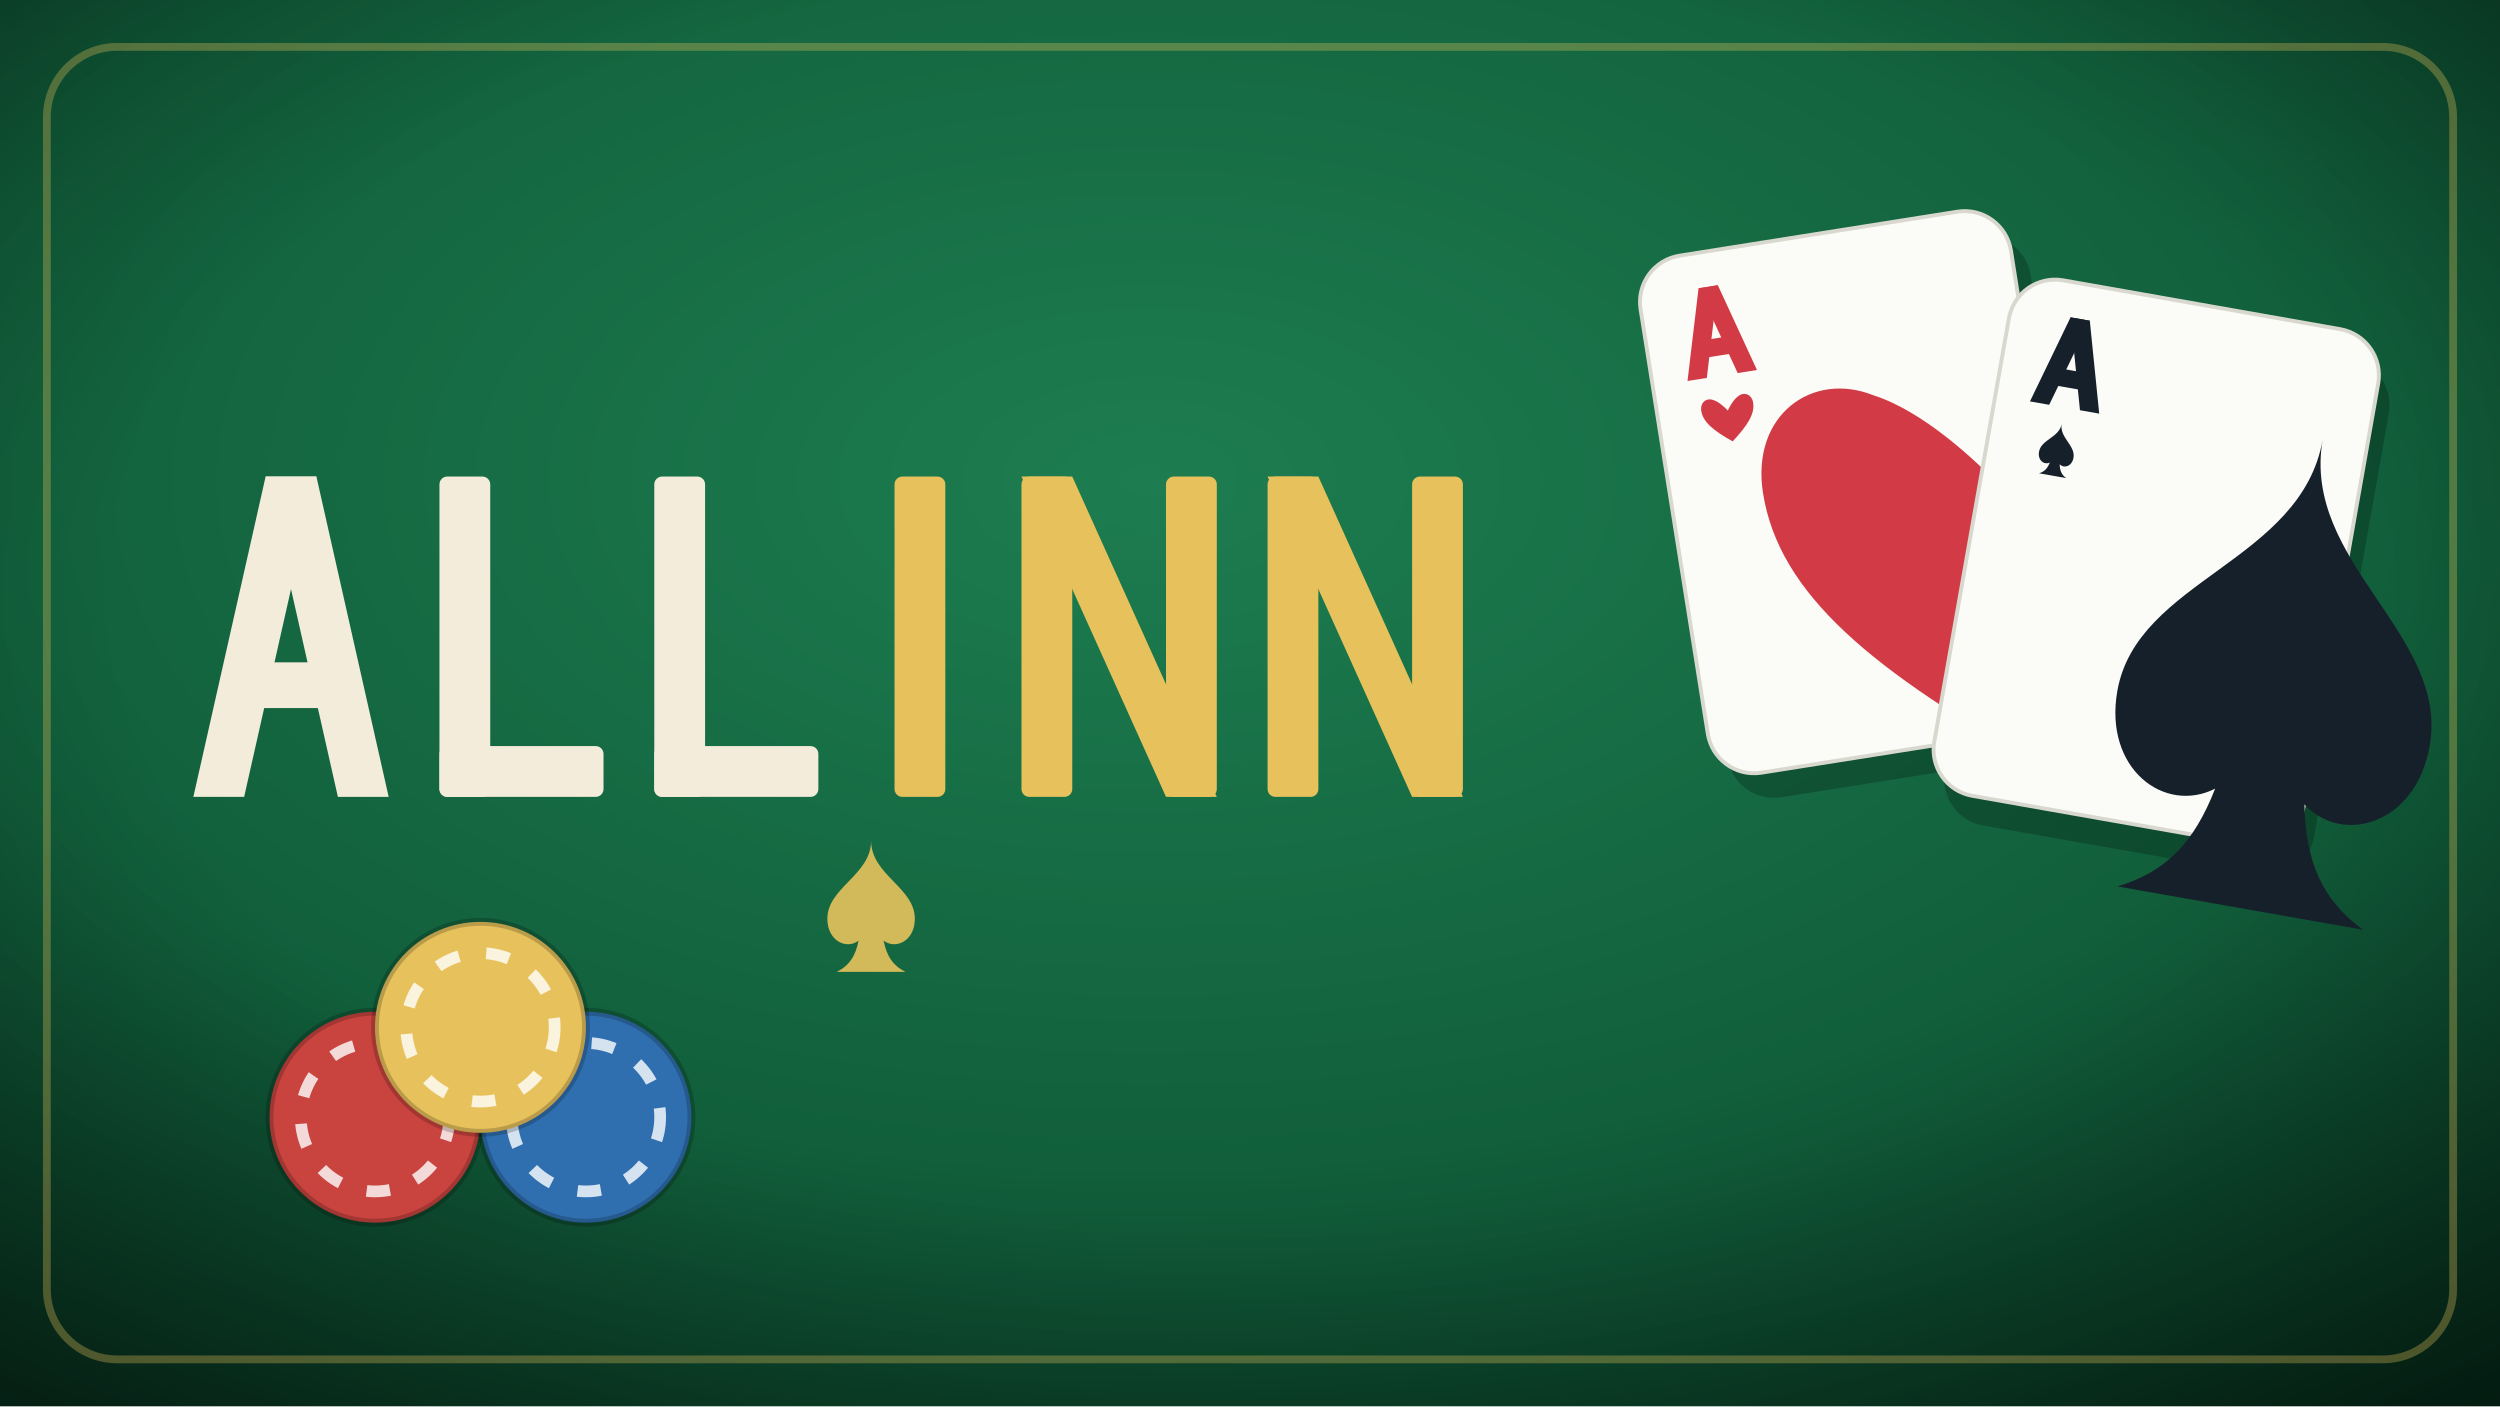
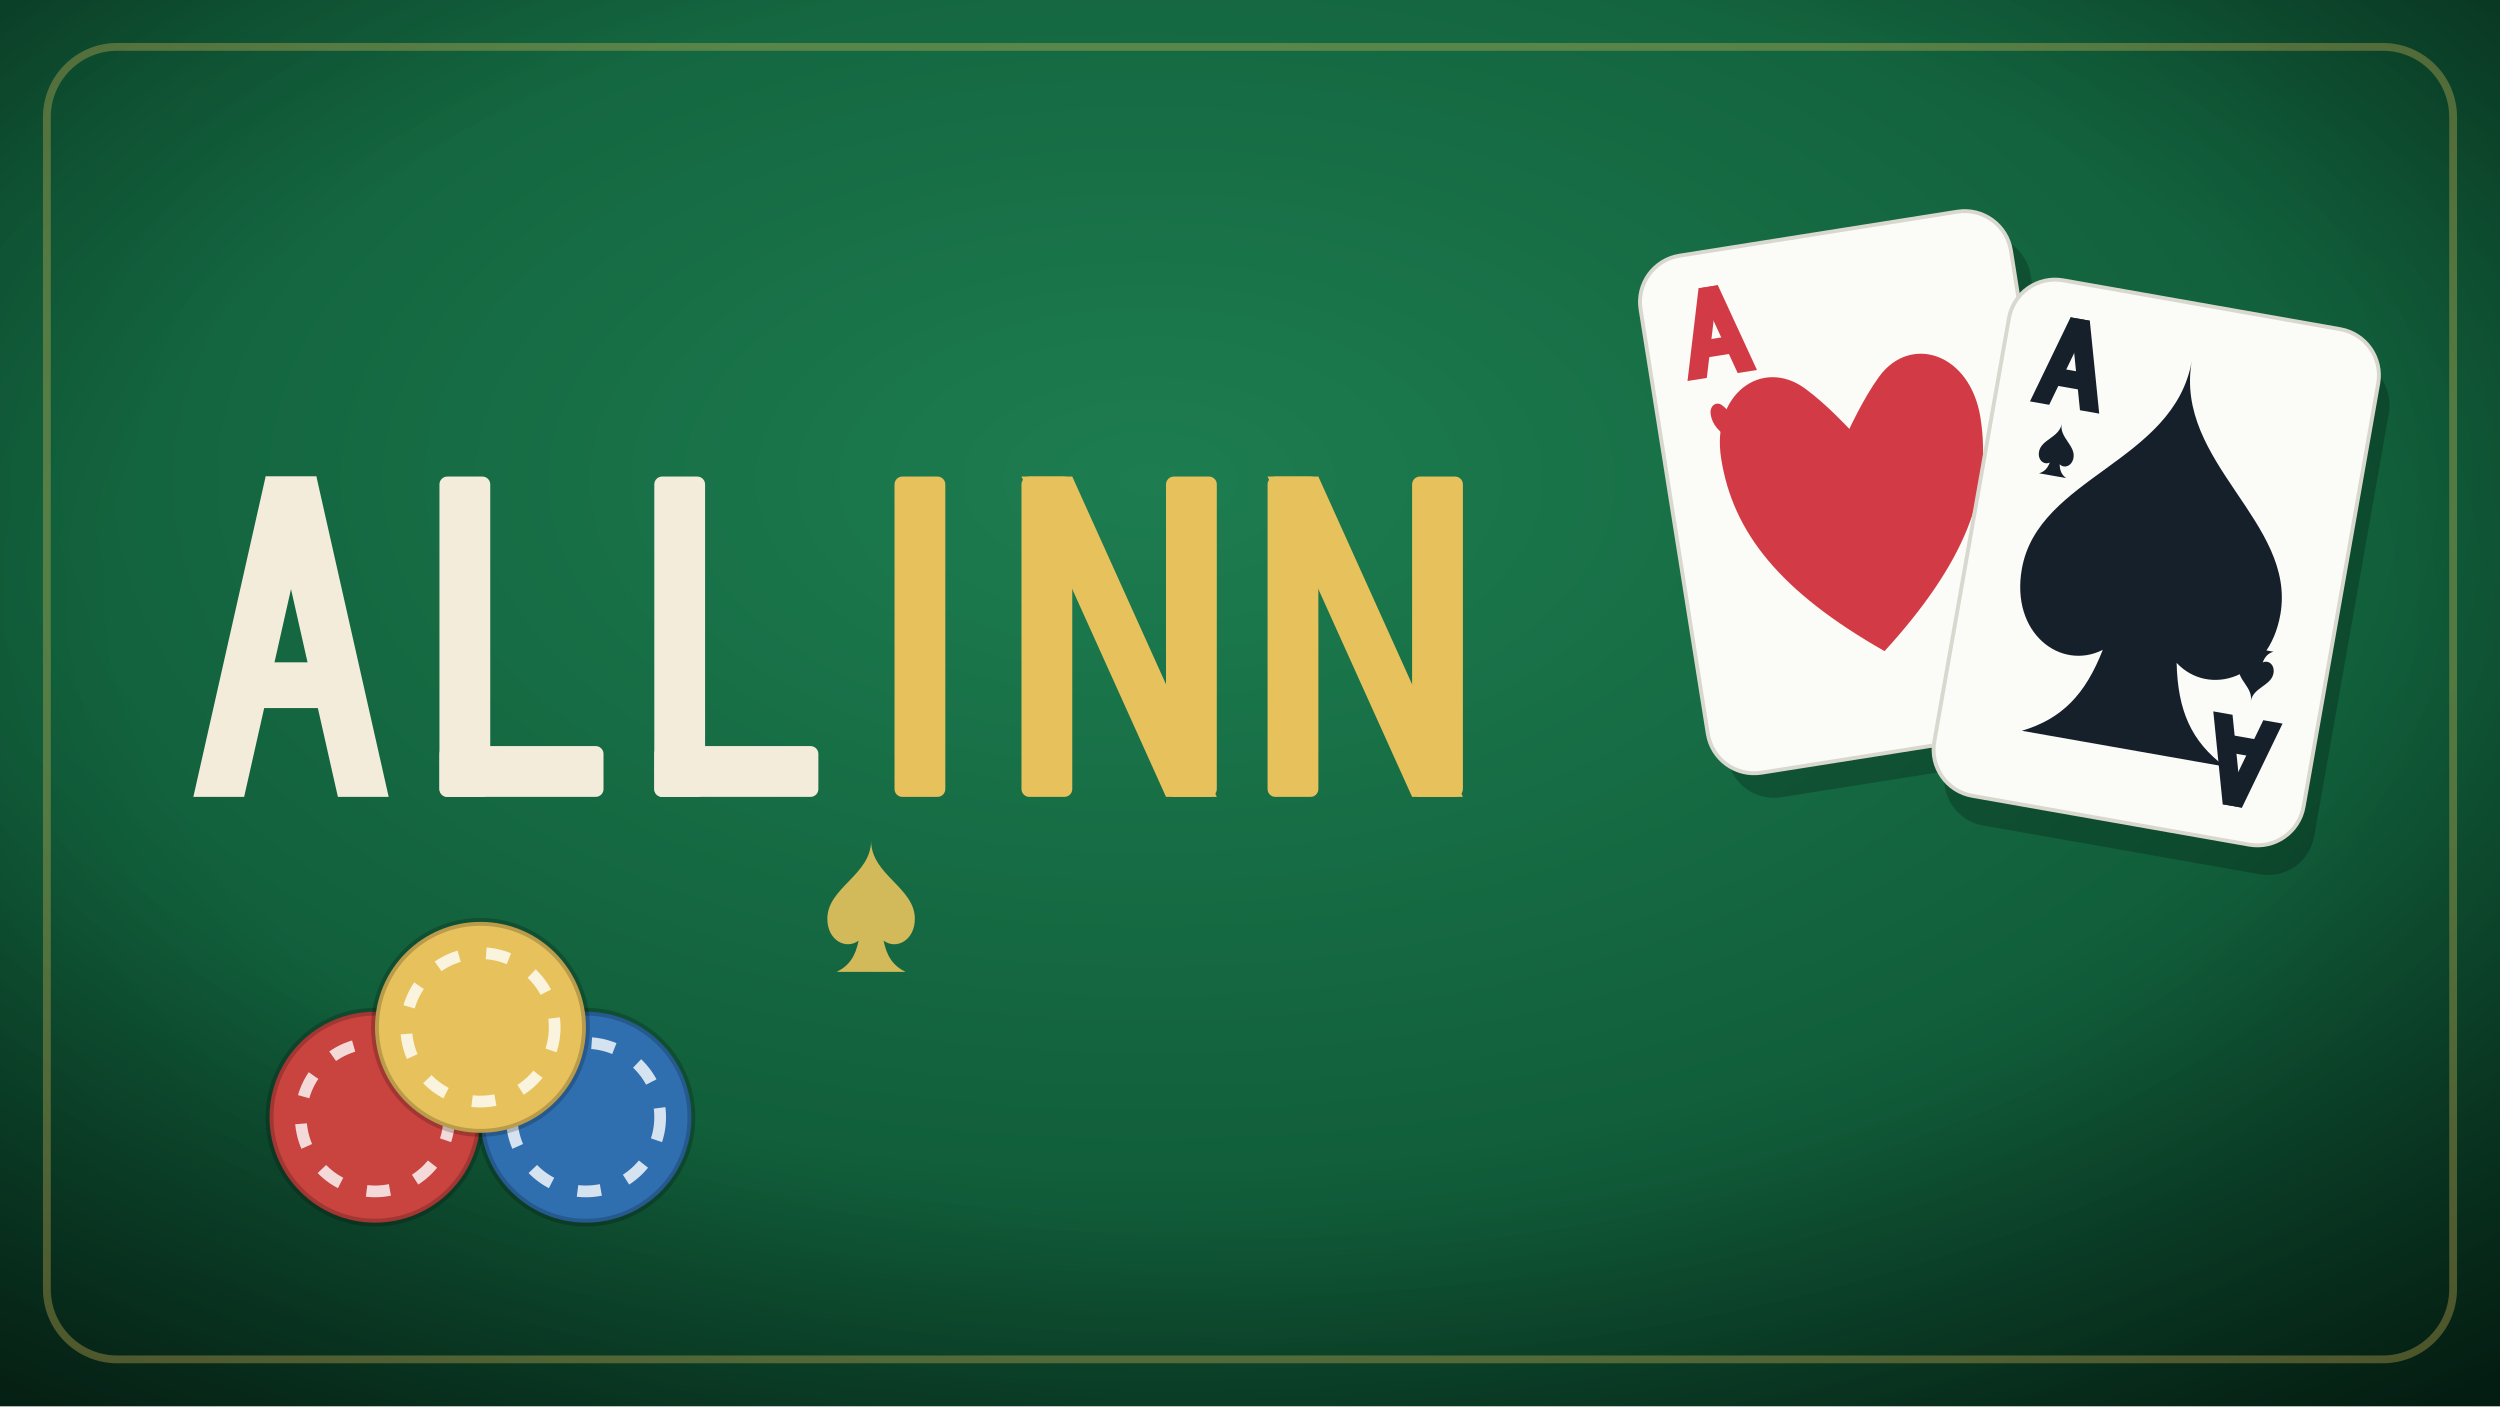
<svg xmlns="http://www.w3.org/2000/svg" width="640" height="360" viewBox="0 0 640 360">
  <defs>
    <radialGradient id="felt" cx="46%" cy="34%" r="85%">
      <stop offset="0%" stop-color="#1d7d50" />
      <stop offset="58%" stop-color="#115f3b" />
      <stop offset="100%" stop-color="#072d1c" />
    </radialGradient>
    <radialGradient id="vig" cx="50%" cy="42%" r="75%">
      <stop offset="60%" stop-color="#000000" stop-opacity="0" />
      <stop offset="100%" stop-color="#000000" stop-opacity="0.38" />
    </radialGradient>
  </defs>
  <rect width="640" height="360" fill="url(#felt)" />
  <rect width="640" height="360" fill="url(#vig)" />
  <rect x="12" y="12" width="616" height="336" rx="18" fill="none" stroke="#e7c25c" stroke-opacity="0.32" stroke-width="2" />
  <g transform="translate(476,126) rotate(-9)">
    <rect x="-44" y="-60" width="96" height="134" rx="12" fill="#000000" fill-opacity="0.22" />
    <rect x="-48" y="-67" width="96" height="134" rx="12" fill="#fbfbf7" stroke="#d8d8cf" />
    <polygon points="-32.5,-58 -27.5,-58 -34,-35 -39,-35" fill="#d23b46" />
    <polygon points="-32.5,-58 -27.5,-58 -21,-35 -26,-35" fill="#d23b46" />
    <rect x="-35.4" y="-44.66" width="10.8" height="4.5" rx="2" fill="#d23b46" />
    <g transform="translate(-38,-32) scale(0.16)">
-       <path d="M50 88 C22 66 8 50 8 32 C8 18 20 12 30 18 C38 22 46 32 50 38 C54 32 62 22 70 18 C80 12 92 18 92 32 C92 50 78 66 50 88 Z" fill="#d23b46" />
+       <path d="M50 86 C30 70 22 56 22 40 C22 26 34 20 42 28 C46 32 50 38 50 38 C50 38 54 32 58 28 C66 20 78 26 78 40 C78 56 70 70 50 86 Z" fill="#d23b46" />
    </g>
    <g transform="rotate(180)">
      <polygon points="-32.5,-58 -27.5,-58 -34,-35 -39,-35" fill="#d23b46" />
      <polygon points="-32.5,-58 -27.5,-58 -21,-35 -26,-35" fill="#d23b46" />
      <rect x="-35.4" y="-44.66" width="10.8" height="4.5" rx="2" fill="#d23b46" />
      <g transform="translate(-38,-32) scale(0.16)">
-         <path d="M50 88 C22 66 8 50 8 32 C8 18 20 12 30 18 C38 22 46 32 50 38 C54 32 62 22 70 18 C80 12 92 18 92 32 C92 50 78 66 50 88 Z" fill="#d23b46" />
+         <path d="M50 86 C30 70 22 56 22 40 C22 26 34 20 42 28 C46 32 50 38 50 38 C50 38 54 32 58 28 C66 20 78 26 78 40 C78 56 70 70 50 86 Z" fill="#d23b46" />
      </g>
    </g>
-     <g transform="translate(-36,-50) scale(1.45)">
-       <path d="M50 88 C22 66 8 50 8 32 C8 18 20 12 30 18 C38 22 46 32 50 38 C54 32 62 22 70 18 C80 12 92 18 92 32 C92 50 78 66 50 88 Z" fill="#d23b46" />
+     <g transform="translate(-60,-62) scale(1.2)">
+       <path d="M50 86 C30 70 22 56 22 40 C22 26 34 20 42 28 C46 32 50 38 50 38 C50 38 54 32 58 28 C66 20 78 26 78 40 C78 56 70 70 50 86 Z" fill="#d23b46" />
    </g>
  </g>
  <g transform="translate(552,144) rotate(10)">
    <rect x="-44" y="-60" width="96" height="134" rx="12" fill="#000000" fill-opacity="0.22" />
    <rect x="-48" y="-67" width="96" height="134" rx="12" fill="#fbfbf7" stroke="#d8d8cf" />
    <polygon points="-32.5,-58 -27.5,-58 -34,-35 -39,-35" fill="#16202b" />
    <polygon points="-32.5,-58 -27.5,-58 -21,-35 -26,-35" fill="#16202b" />
    <rect x="-35.4" y="-44.66" width="10.8" height="4.5" rx="2" fill="#16202b" />
    <g transform="translate(-38,-32) scale(0.16)">
      <path d="M50 8 C50 30 78 38 78 58 C78 72 66 78 58 72 C60 82 64 88 72 92 L28 92 C36 88 40 82 42 72 C34 78 22 72 22 58 C22 38 50 30 50 8 Z" fill="#16202b" />
    </g>
    <g transform="rotate(180)">
      <polygon points="-32.5,-58 -27.5,-58 -34,-35 -39,-35" fill="#16202b" />
      <polygon points="-32.5,-58 -27.5,-58 -21,-35 -26,-35" fill="#16202b" />
      <rect x="-35.4" y="-44.66" width="10.8" height="4.5" rx="2" fill="#16202b" />
      <g transform="translate(-38,-32) scale(0.16)">
        <path d="M50 8 C50 30 78 38 78 58 C78 72 66 78 58 72 C60 82 64 88 72 92 L28 92 C36 88 40 82 42 72 C34 78 22 72 22 58 C22 38 50 30 50 8 Z" fill="#16202b" />
      </g>
    </g>
-     <g transform="translate(-36,-50) scale(1.45)">
+     <g transform="translate(-60,-62) scale(1.2)">
      <path d="M50 8 C50 30 78 38 78 58 C78 72 66 78 58 72 C60 82 64 88 72 92 L28 92 C36 88 40 82 42 72 C34 78 22 72 22 58 C22 38 50 30 50 8 Z" fill="#16202b" />
    </g>
  </g>
  <polygon points="68,122 81,122 62.5,204 49.5,204" fill="#f3ecda" />
  <polygon points="68,122 81,122 99.5,204 86.5,204" fill="#f3ecda" />
  <rect x="59.5" y="169.56" width="30" height="11.7" rx="2" fill="#f3ecda" />
  <rect x="112.5" y="122" width="13" height="82" rx="2" fill="#f3ecda" />
  <rect x="112.5" y="191" width="42" height="13" rx="2" fill="#f3ecda" />
  <rect x="167.5" y="122" width="13" height="82" rx="2" fill="#f3ecda" />
  <rect x="167.5" y="191" width="42" height="13" rx="2" fill="#f3ecda" />
  <rect x="229" y="122" width="13" height="82" rx="2" fill="#e7c25c" />
  <rect x="261.5" y="122" width="13" height="82" rx="2" fill="#e7c25c" />
  <rect x="298.5" y="122" width="13" height="82" rx="2" fill="#e7c25c" />
  <polygon points="261.5,122 274.5,122 311.5,204 298.5,204" fill="#e7c25c" />
  <rect x="324.5" y="122" width="13" height="82" rx="2" fill="#e7c25c" />
  <rect x="361.5" y="122" width="13" height="82" rx="2" fill="#e7c25c" />
  <polygon points="324.5,122 337.5,122 374.5,204 361.5,204" fill="#e7c25c" />
  <g>
    <circle cx="96" cy="286" r="27" fill="#c9433f" stroke="#00000033" stroke-width="2" />
    <circle cx="96" cy="286" r="19" fill="none" stroke="#ffffffcc" stroke-width="3" stroke-dasharray="6 7" />
  </g>
  <g>
    <circle cx="150" cy="286" r="27" fill="#2f6fb0" stroke="#00000033" stroke-width="2" />
    <circle cx="150" cy="286" r="19" fill="none" stroke="#ffffffcc" stroke-width="3" stroke-dasharray="6 7" />
  </g>
  <g>
    <circle cx="123" cy="263" r="27" fill="#e7c25c" stroke="#00000033" stroke-width="2" />
    <circle cx="123" cy="263" r="19" fill="none" stroke="#ffffffcc" stroke-width="3" stroke-dasharray="6 7" />
  </g>
  <g transform="translate(203,212) scale(0.4)">
    <path d="M50 8 C50 30 78 38 78 58 C78 72 66 78 58 72 C60 82 64 88 72 92 L28 92 C36 88 40 82 42 72 C34 78 22 72 22 58 C22 38 50 30 50 8 Z" fill="#e7c25c" fill-opacity="0.9" />
  </g>
</svg>
